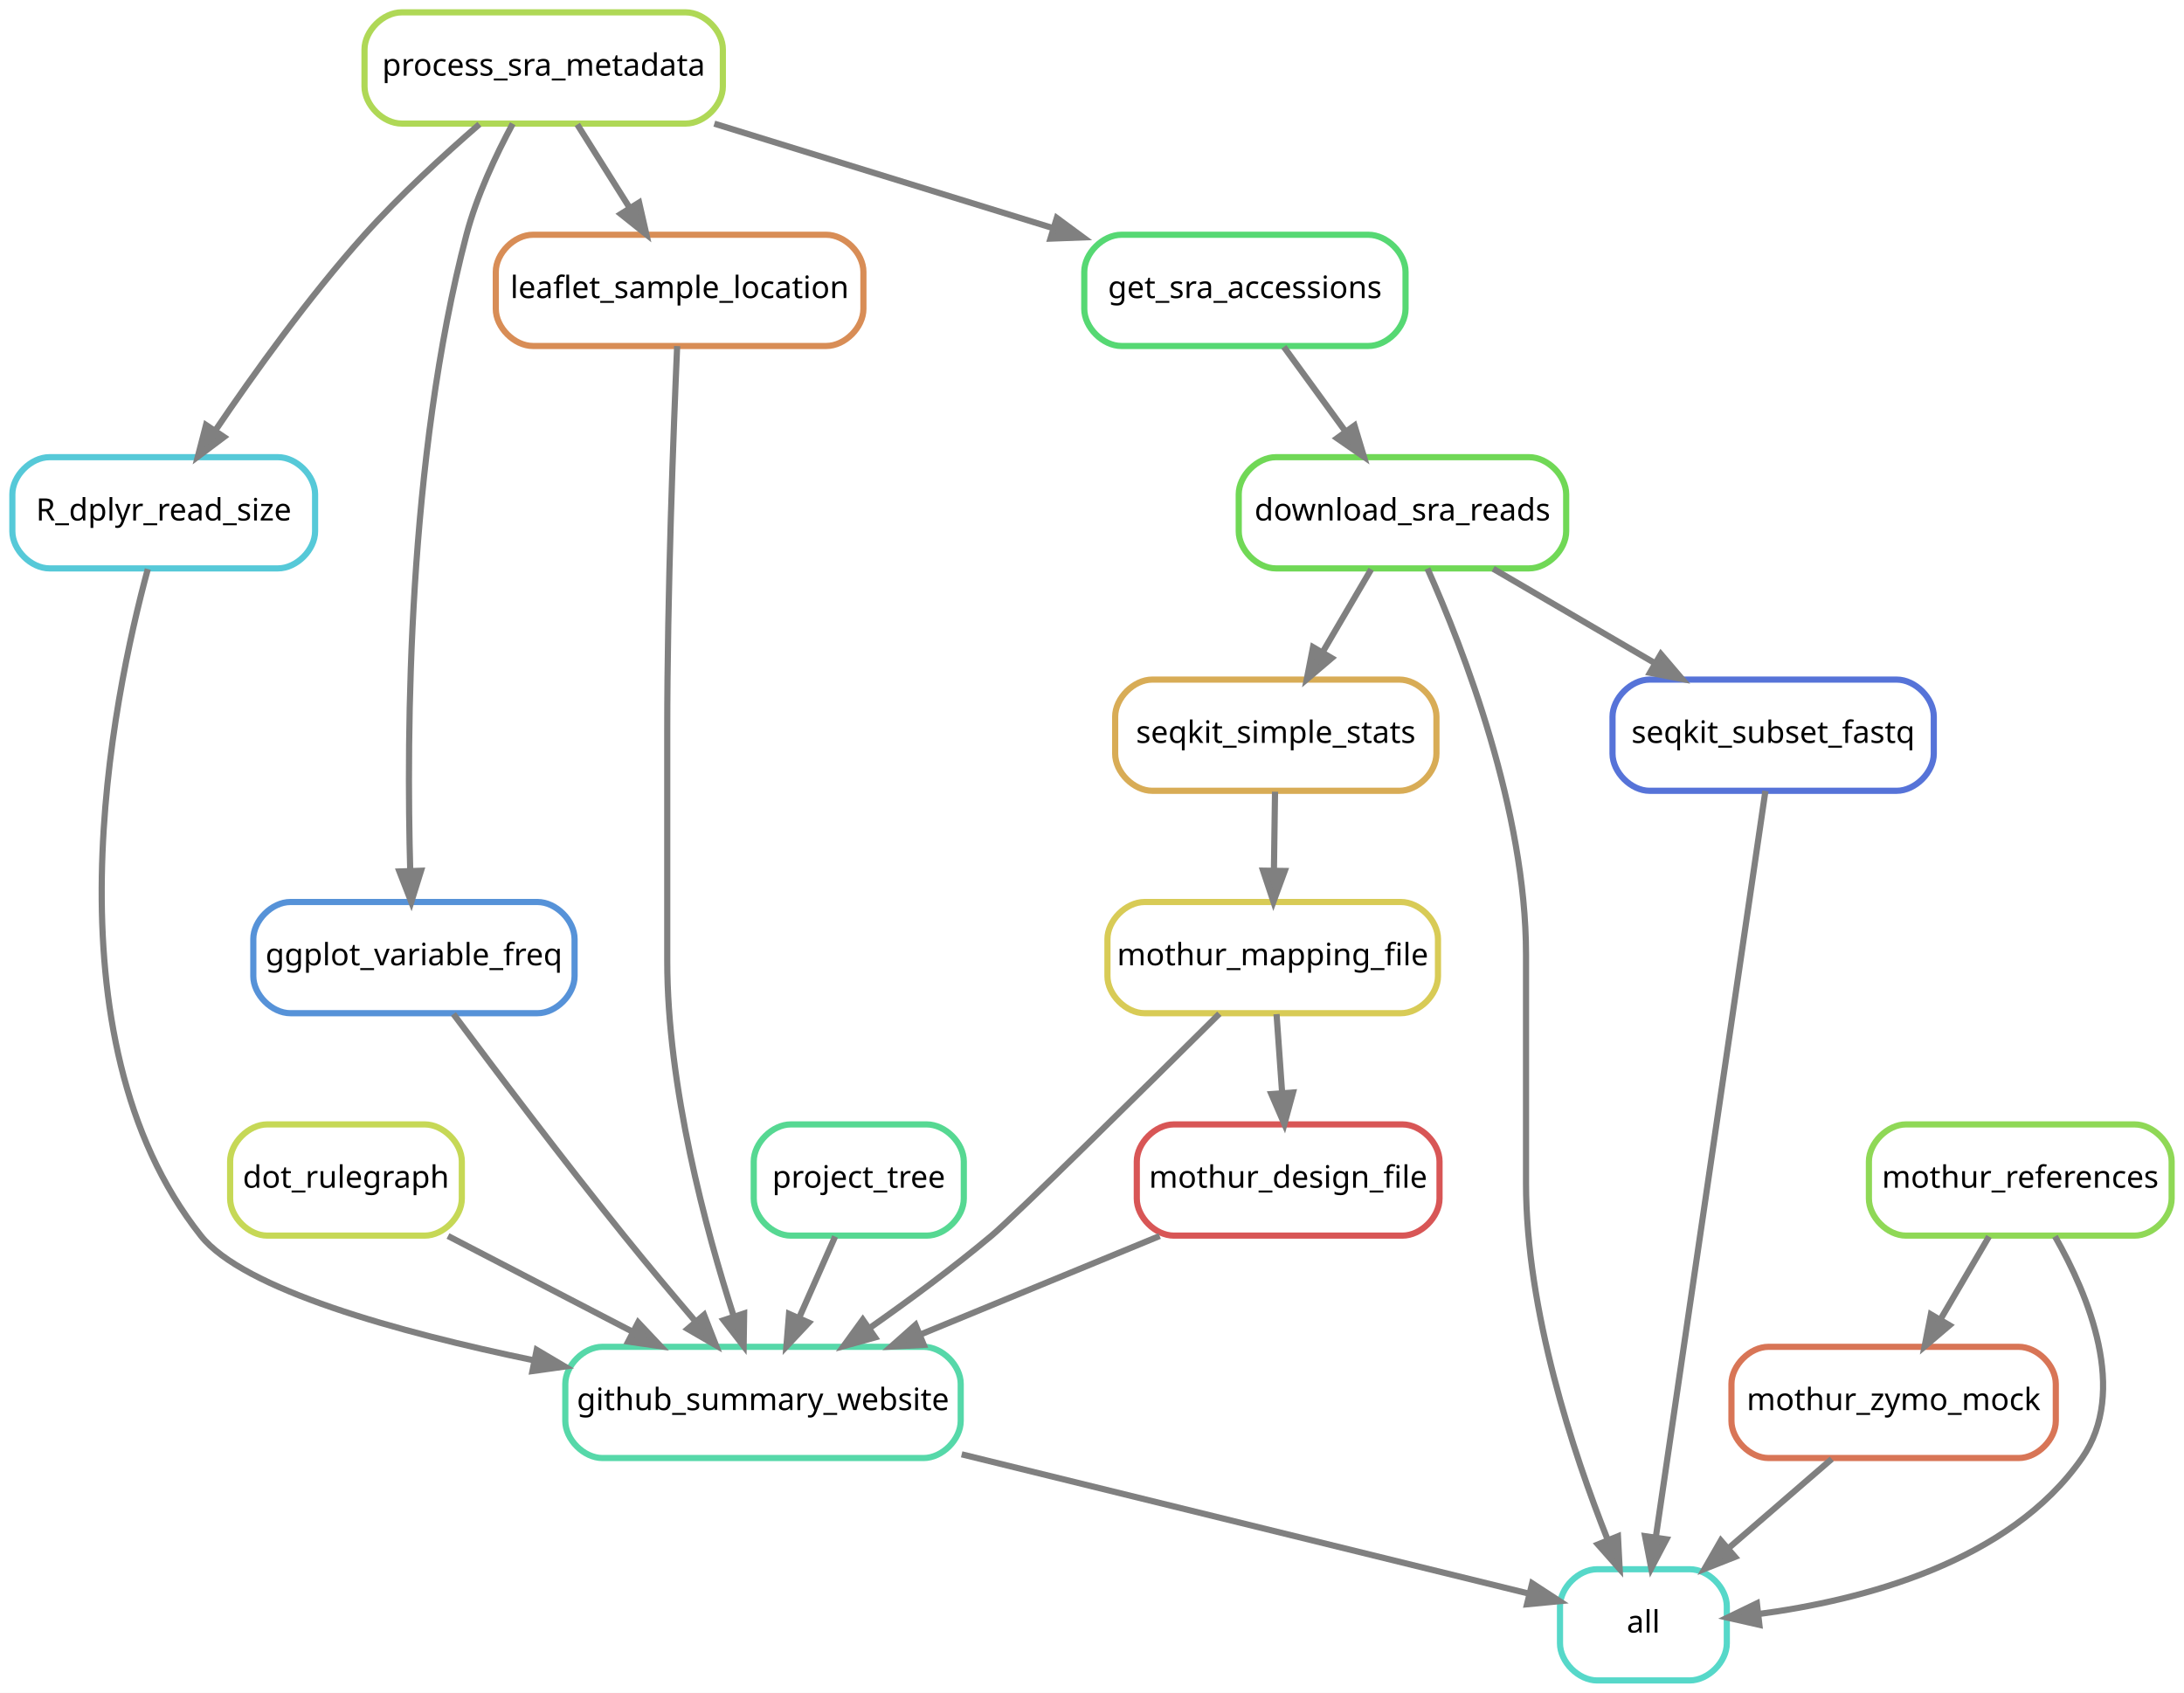
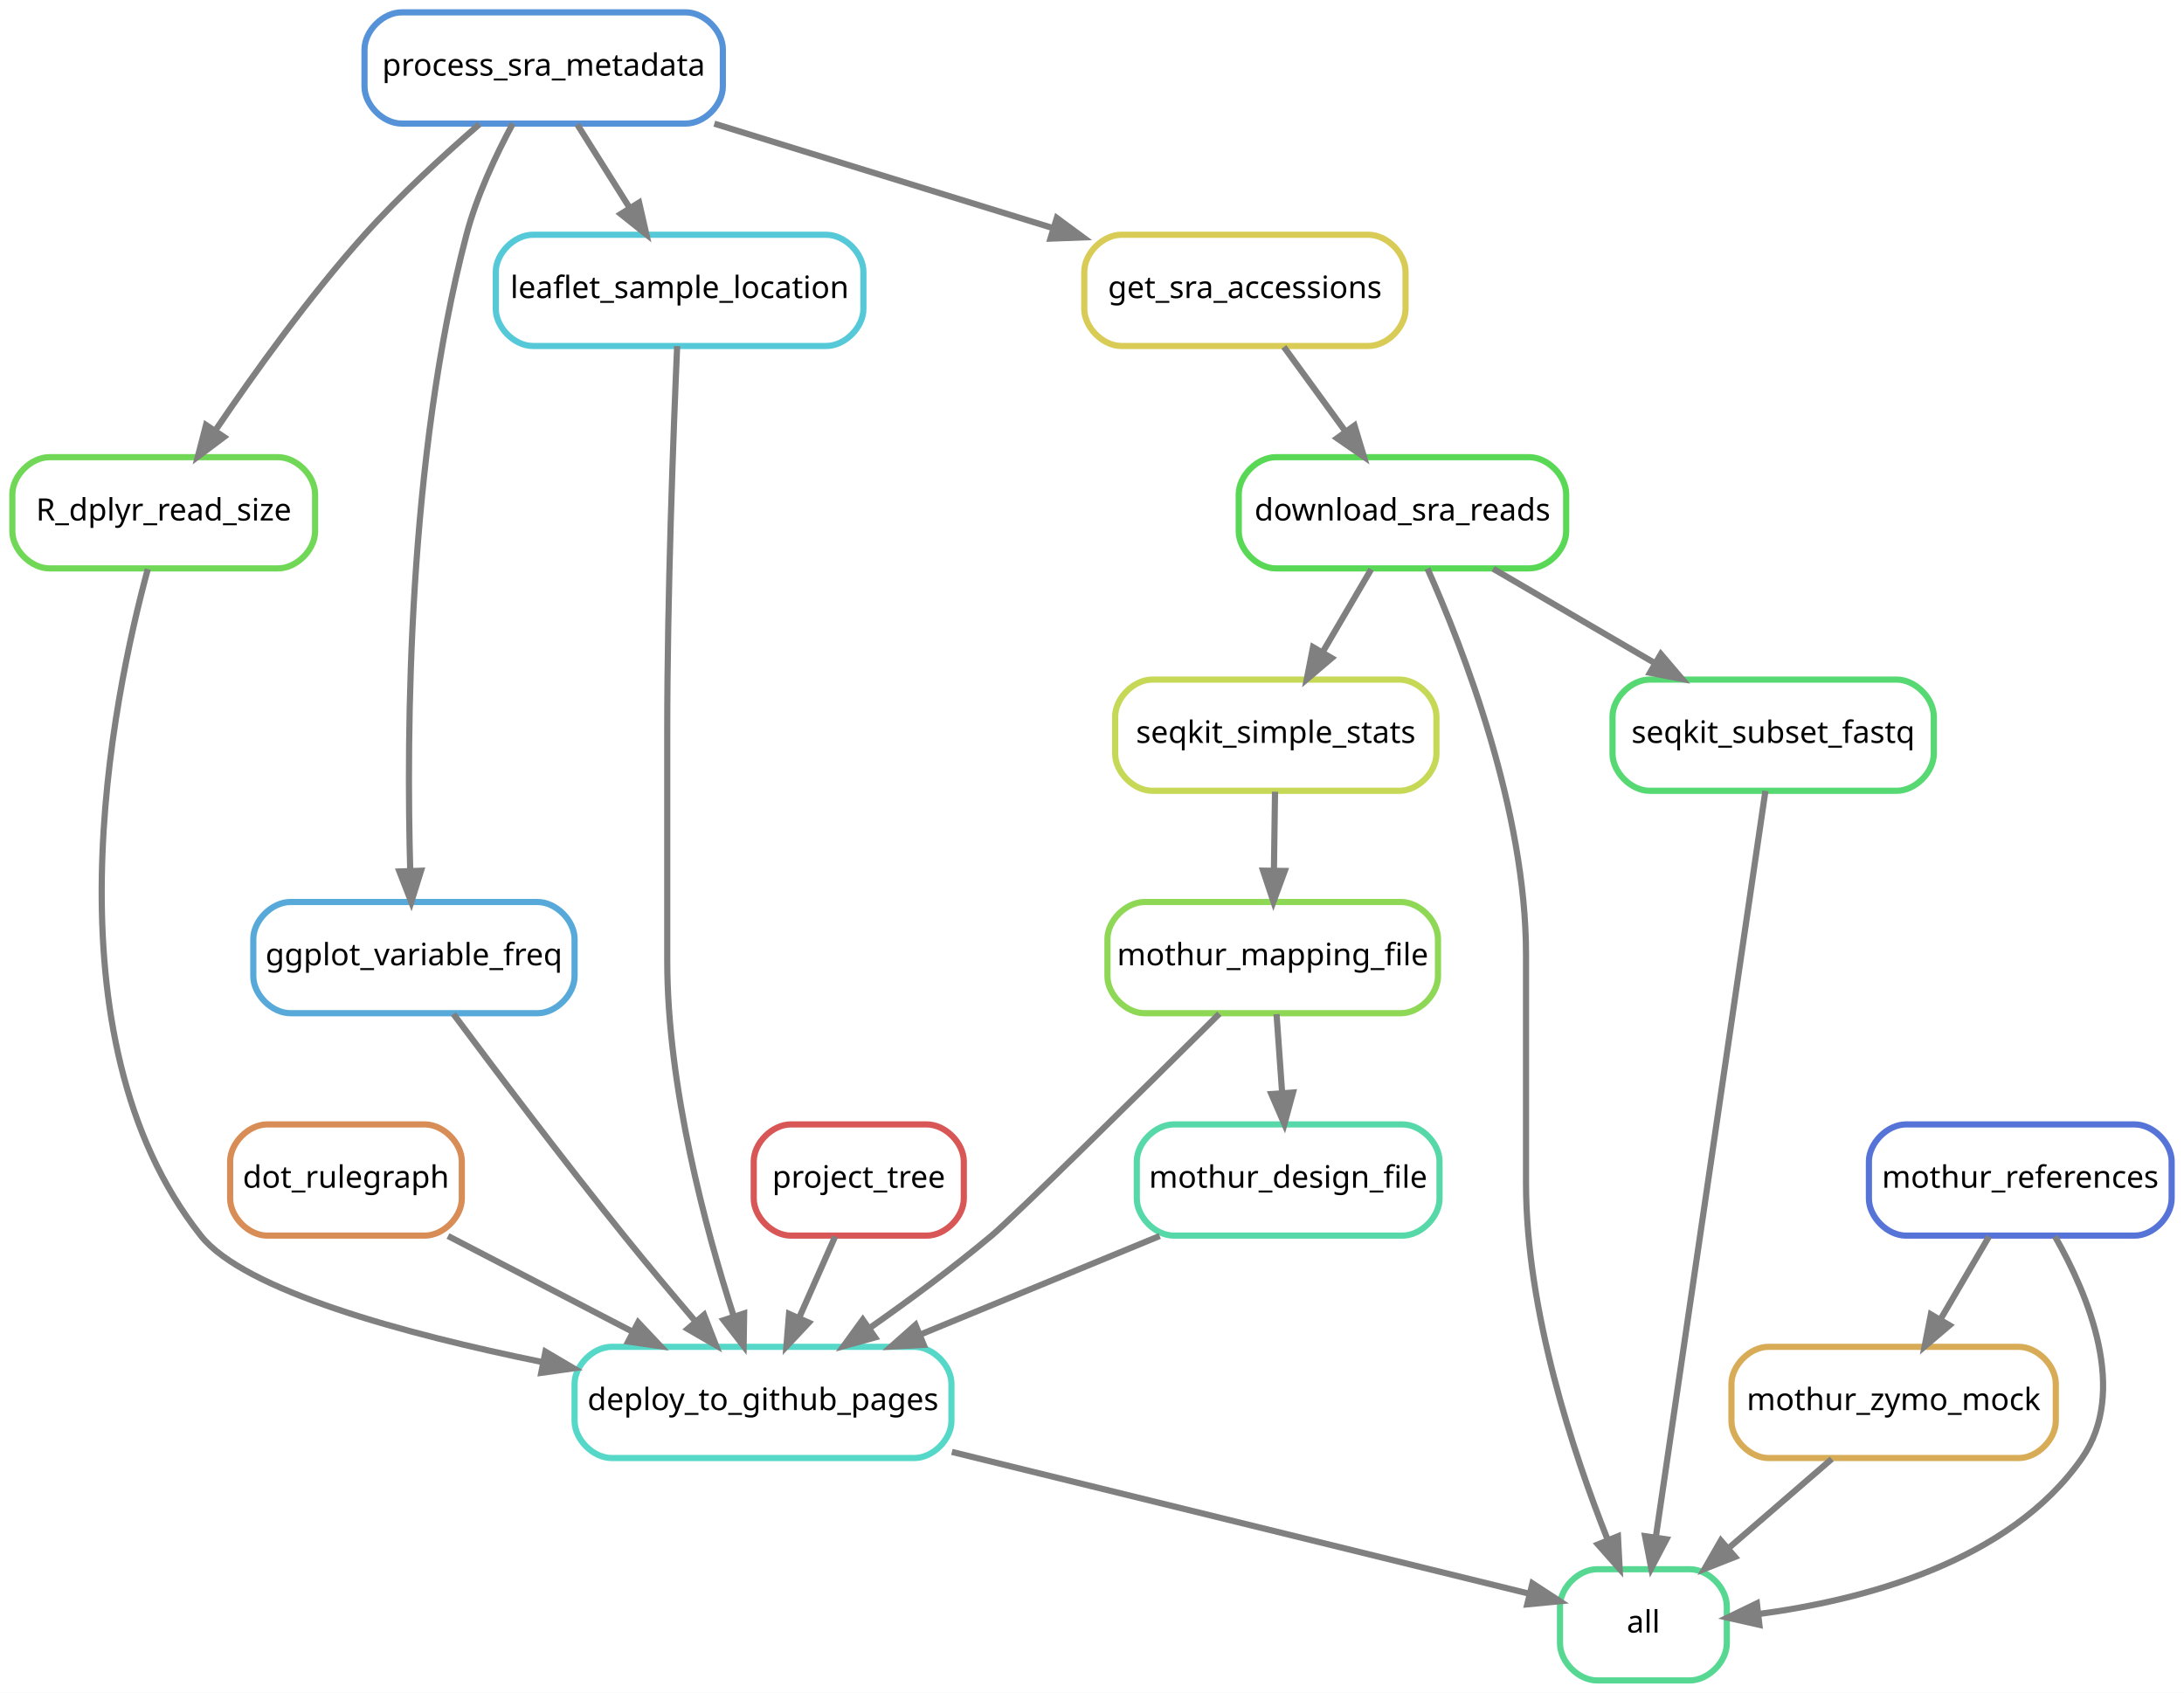
<svg xmlns="http://www.w3.org/2000/svg" width="707pt" height="548pt" viewBox="0.00 0.00 707.00 548.00">
  <g id="graph0" class="graph" transform="scale(1 1) rotate(0) translate(4 544)">
    <polygon fill="white" stroke="none" points="-4,4 -4,-544 703,-544 703,4 -4,4" />
    <g id="node1" class="node">
-       <path fill="none" stroke="#56d8c9" stroke-width="2" d="M543,-36C543,-36 513,-36 513,-36 507,-36 501,-30 501,-24 501,-24 501,-12 501,-12 501,-6 507,0 513,0 513,0 543,0 543,0 549,0 555,-6 555,-12 555,-12 555,-24 555,-24 555,-30 549,-36 543,-36" />
+       <path fill="none" stroke="#56d892" stroke-width="2" d="M543,-36C543,-36 513,-36 513,-36 507,-36 501,-30 501,-24 501,-24 501,-12 501,-12 501,-6 507,0 513,0 513,0 543,0 543,0 549,0 555,-6 555,-12 555,-12 555,-24 555,-24 555,-30 549,-36 543,-36" />
      <text text-anchor="middle" x="528" y="-15.5" font-family="sans" font-size="10.00">all</text>
    </g>
    <g id="node2" class="node">
-       <path fill="none" stroke="#56d8a9" stroke-width="2" d="M295,-108C295,-108 191,-108 191,-108 185,-108 179,-102 179,-96 179,-96 179,-84 179,-84 179,-78 185,-72 191,-72 191,-72 295,-72 295,-72 301,-72 307,-78 307,-84 307,-84 307,-96 307,-96 307,-102 301,-108 295,-108" />
-       <text text-anchor="middle" x="243" y="-87.5" font-family="sans" font-size="10.00">github_summary_website</text>
+       <path fill="none" stroke="#56d8c9" stroke-width="2" d="M292,-108C292,-108 194,-108 194,-108 188,-108 182,-102 182,-96 182,-96 182,-84 182,-84 182,-78 188,-72 194,-72 194,-72 292,-72 292,-72 298,-72 304,-78 304,-84 304,-84 304,-96 304,-96 304,-102 298,-108 292,-108" />
+       <text text-anchor="middle" x="243" y="-87.5" font-family="sans" font-size="10.00">deploy_to_github_pages</text>
    </g>
    <g id="edge3" class="edge">
-       <path fill="none" stroke="grey" stroke-width="2" d="M307.31,-73.2C363.94,-59.3 444.42,-39.53 490.92,-28.11" />
-       <polygon fill="grey" stroke="grey" stroke-width="2" points="491.99,-31.45 500.87,-25.66 490.32,-24.65 491.99,-31.45" />
+       <path fill="none" stroke="grey" stroke-width="2" d="M304.14,-73.98C360.98,-60.02 443.78,-39.68 491.13,-28.06" />
+       <polygon fill="grey" stroke="grey" stroke-width="2" points="492.07,-31.43 500.95,-25.64 490.4,-24.63 492.07,-31.43" />
    </g>
    <g id="node3" class="node">
-       <path fill="none" stroke="#c6d856" stroke-width="2" d="M133.5,-180C133.5,-180 82.5,-180 82.5,-180 76.5,-180 70.5,-174 70.5,-168 70.5,-168 70.5,-156 70.5,-156 70.5,-150 76.5,-144 82.5,-144 82.5,-144 133.5,-144 133.5,-144 139.5,-144 145.5,-150 145.5,-156 145.5,-156 145.5,-168 145.5,-168 145.5,-174 139.5,-180 133.5,-180" />
+       <path fill="none" stroke="#d88d56" stroke-width="2" d="M133.5,-180C133.5,-180 82.5,-180 82.5,-180 76.5,-180 70.5,-174 70.5,-168 70.5,-168 70.5,-156 70.5,-156 70.5,-150 76.5,-144 82.5,-144 82.5,-144 133.5,-144 133.5,-144 139.5,-144 145.5,-150 145.5,-156 145.5,-156 145.5,-168 145.5,-168 145.5,-174 139.5,-180 133.5,-180" />
      <text text-anchor="middle" x="108" y="-159.5" font-family="sans" font-size="10.00">dot_rulegraph</text>
    </g>
-     <g id="edge9" class="edge">
+     <g id="edge7" class="edge">
      <path fill="none" stroke="grey" stroke-width="2" d="M141.02,-143.88C159.08,-134.51 181.65,-122.81 200.95,-112.8" />
      <polygon fill="grey" stroke="grey" stroke-width="2" points="202.58,-115.9 209.85,-108.19 199.36,-109.69 202.58,-115.9" />
    </g>
    <g id="node4" class="node">
-       <path fill="none" stroke="#5692d8" stroke-width="2" d="M170,-252C170,-252 90,-252 90,-252 84,-252 78,-246 78,-240 78,-240 78,-228 78,-228 78,-222 84,-216 90,-216 90,-216 170,-216 170,-216 176,-216 182,-222 182,-228 182,-228 182,-240 182,-240 182,-246 176,-252 170,-252" />
+       <path fill="none" stroke="#56a9d8" stroke-width="2" d="M170,-252C170,-252 90,-252 90,-252 84,-252 78,-246 78,-240 78,-240 78,-228 78,-228 78,-222 84,-216 90,-216 90,-216 170,-216 170,-216 176,-216 182,-222 182,-228 182,-228 182,-240 182,-240 182,-246 176,-252 170,-252" />
      <text text-anchor="middle" x="130" y="-231.5" font-family="sans" font-size="10.00">ggplot_variable_freq</text>
    </g>
    <g id="edge12" class="edge">
      <path fill="none" stroke="grey" stroke-width="2" d="M142.78,-215.74C156.26,-197.65 178.24,-168.53 198,-144 205.42,-134.79 213.76,-124.86 221.22,-116.12" />
      <polygon fill="grey" stroke="grey" stroke-width="2" points="223.92,-118.35 227.77,-108.48 218.6,-113.79 223.92,-118.35" />
    </g>
    <g id="node5" class="node">
-       <path fill="none" stroke="#afd856" stroke-width="2" d="M218,-540C218,-540 126,-540 126,-540 120,-540 114,-534 114,-528 114,-528 114,-516 114,-516 114,-510 120,-504 126,-504 126,-504 218,-504 218,-504 224,-504 230,-510 230,-516 230,-516 230,-528 230,-528 230,-534 224,-540 218,-540" />
+       <path fill="none" stroke="#5692d8" stroke-width="2" d="M218,-540C218,-540 126,-540 126,-540 120,-540 114,-534 114,-528 114,-528 114,-516 114,-516 114,-510 120,-504 126,-504 126,-504 218,-504 218,-504 224,-504 230,-510 230,-516 230,-516 230,-528 230,-528 230,-534 224,-540 218,-540" />
      <text text-anchor="middle" x="172" y="-519.5" font-family="sans" font-size="10.00">process_sra_metadata</text>
    </g>
    <g id="edge13" class="edge">
      <path fill="none" stroke="grey" stroke-width="2" d="M161.98,-503.95C156.56,-493.85 150.31,-480.6 147,-468 127.96,-395.49 127.55,-306.22 128.8,-262.2" />
      <polygon fill="grey" stroke="grey" stroke-width="2" points="132.3,-262.13 129.14,-252.01 125.3,-261.89 132.3,-262.13" />
    </g>
    <g id="node6" class="node">
-       <path fill="none" stroke="#d88d56" stroke-width="2" d="M263.5,-468C263.5,-468 168.5,-468 168.5,-468 162.5,-468 156.5,-462 156.5,-456 156.5,-456 156.5,-444 156.5,-444 156.5,-438 162.5,-432 168.5,-432 168.5,-432 263.5,-432 263.5,-432 269.5,-432 275.5,-438 275.5,-444 275.5,-444 275.5,-456 275.5,-456 275.5,-462 269.5,-468 263.5,-468" />
+       <path fill="none" stroke="#56c9d8" stroke-width="2" d="M263.5,-468C263.5,-468 168.5,-468 168.5,-468 162.5,-468 156.5,-462 156.5,-456 156.5,-456 156.5,-444 156.5,-444 156.5,-438 162.5,-432 168.5,-432 168.5,-432 263.5,-432 263.5,-432 269.5,-432 275.5,-438 275.5,-444 275.5,-444 275.5,-456 275.5,-456 275.5,-462 269.5,-468 263.5,-468" />
      <text text-anchor="middle" x="216" y="-447.5" font-family="sans" font-size="10.00">leaflet_sample_location</text>
    </g>
    <g id="edge14" class="edge">
      <path fill="none" stroke="grey" stroke-width="2" d="M182.88,-503.7C187.99,-495.56 194.2,-485.69 199.84,-476.7" />
      <polygon fill="grey" stroke="grey" stroke-width="2" points="202.89,-478.43 205.25,-468.1 196.96,-474.71 202.89,-478.43" />
    </g>
    <g id="node8" class="node">
-       <path fill="none" stroke="#56c9d8" stroke-width="2" d="M86,-396C86,-396 12,-396 12,-396 6,-396 0,-390 0,-384 0,-384 0,-372 0,-372 0,-366 6,-360 12,-360 12,-360 86,-360 86,-360 92,-360 98,-366 98,-372 98,-372 98,-384 98,-384 98,-390 92,-396 86,-396" />
+       <path fill="none" stroke="#70d856" stroke-width="2" d="M86,-396C86,-396 12,-396 12,-396 6,-396 0,-390 0,-384 0,-384 0,-372 0,-372 0,-366 6,-360 12,-360 12,-360 86,-360 86,-360 92,-360 98,-366 98,-372 98,-372 98,-384 98,-384 98,-390 92,-396 86,-396" />
      <text text-anchor="middle" x="49" y="-375.5" font-family="sans" font-size="10.00">R_dplyr_read_size</text>
    </g>
    <g id="edge15" class="edge">
      <path fill="none" stroke="grey" stroke-width="2" d="M151.19,-503.78C139.7,-493.84 125.47,-480.8 114,-468 96,-447.92 78.12,-422.97 65.68,-404.6" />
      <polygon fill="grey" stroke="grey" stroke-width="2" points="68.51,-402.53 60.04,-396.17 62.69,-406.42 68.51,-402.53" />
    </g>
    <g id="node12" class="node">
-       <path fill="none" stroke="#56d873" stroke-width="2" d="M439,-468C439,-468 359,-468 359,-468 353,-468 347,-462 347,-456 347,-456 347,-444 347,-444 347,-438 353,-432 359,-432 359,-432 439,-432 439,-432 445,-432 451,-438 451,-444 451,-444 451,-456 451,-456 451,-462 445,-468 439,-468" />
+       <path fill="none" stroke="#d8cb56" stroke-width="2" d="M439,-468C439,-468 359,-468 359,-468 353,-468 347,-462 347,-456 347,-456 347,-444 347,-444 347,-438 353,-432 359,-432 359,-432 439,-432 439,-432 445,-432 451,-438 451,-444 451,-444 451,-456 451,-456 451,-462 445,-468 439,-468" />
      <text text-anchor="middle" x="399" y="-447.5" font-family="sans" font-size="10.00">get_sra_accessions</text>
    </g>
    <g id="edge19" class="edge">
      <path fill="none" stroke="grey" stroke-width="2" d="M227.24,-503.97C260.33,-493.76 302.47,-480.77 336.74,-470.2" />
      <polygon fill="grey" stroke="grey" stroke-width="2" points="338.11,-473.44 346.64,-467.15 336.05,-466.75 338.11,-473.44" />
    </g>
-     <g id="edge7" class="edge">
+     <g id="edge11" class="edge">
      <path fill="none" stroke="grey" stroke-width="2" d="M215.21,-431.96C214.04,-405.3 212,-352.13 212,-307 212,-307 212,-307 212,-233 212,-192.1 224.43,-146.06 233.55,-117.79" />
      <polygon fill="grey" stroke="grey" stroke-width="2" points="236.89,-118.82 236.73,-108.22 230.25,-116.61 236.89,-118.82" />
    </g>
    <g id="node7" class="node">
-       <path fill="none" stroke="#56d892" stroke-width="2" d="M296,-180C296,-180 252,-180 252,-180 246,-180 240,-174 240,-168 240,-168 240,-156 240,-156 240,-150 246,-144 252,-144 252,-144 296,-144 296,-144 302,-144 308,-150 308,-156 308,-156 308,-168 308,-168 308,-174 302,-180 296,-180" />
+       <path fill="none" stroke="#d85656" stroke-width="2" d="M296,-180C296,-180 252,-180 252,-180 246,-180 240,-174 240,-168 240,-168 240,-156 240,-156 240,-150 246,-144 252,-144 252,-144 296,-144 296,-144 302,-144 308,-150 308,-156 308,-156 308,-168 308,-168 308,-174 302,-180 296,-180" />
      <text text-anchor="middle" x="274" y="-159.5" font-family="sans" font-size="10.00">project_tree</text>
    </g>
-     <g id="edge10" class="edge">
+     <g id="edge6" class="edge">
      <path fill="none" stroke="grey" stroke-width="2" d="M266.34,-143.7C262.81,-135.73 258.54,-126.1 254.63,-117.26" />
      <polygon fill="grey" stroke="grey" stroke-width="2" points="257.82,-115.83 250.57,-108.1 251.42,-118.67 257.82,-115.83" />
    </g>
-     <g id="edge11" class="edge">
-       <path fill="none" stroke="grey" stroke-width="2" d="M43.85,-359.78C32.44,-317.74 9.85,-208.64 61,-144 74.81,-126.55 124.84,-112.74 168.96,-103.6" />
-       <polygon fill="grey" stroke="grey" stroke-width="2" points="169.74,-107.01 178.85,-101.61 168.36,-100.15 169.74,-107.01" />
+     <g id="edge9" class="edge">
+       <path fill="none" stroke="grey" stroke-width="2" d="M43.85,-359.78C32.44,-317.74 9.85,-208.64 61,-144 75.1,-126.19 126.92,-112.17 171.68,-103.04" />
+       <polygon fill="grey" stroke="grey" stroke-width="2" points="172.57,-106.43 181.7,-101.05 171.21,-99.57 172.57,-106.43" />
    </g>
    <g id="node9" class="node">
-       <path fill="none" stroke="#d8cb56" stroke-width="2" d="M449.5,-252C449.5,-252 366.5,-252 366.5,-252 360.5,-252 354.5,-246 354.5,-240 354.5,-240 354.5,-228 354.5,-228 354.5,-222 360.5,-216 366.5,-216 366.5,-216 449.5,-216 449.5,-216 455.5,-216 461.5,-222 461.5,-228 461.5,-228 461.5,-240 461.5,-240 461.5,-246 455.5,-252 449.5,-252" />
+       <path fill="none" stroke="#8fd856" stroke-width="2" d="M449.5,-252C449.5,-252 366.5,-252 366.5,-252 360.5,-252 354.5,-246 354.5,-240 354.5,-240 354.5,-228 354.5,-228 354.5,-222 360.5,-216 366.5,-216 366.5,-216 449.5,-216 449.5,-216 455.5,-216 461.5,-222 461.5,-228 461.5,-228 461.5,-240 461.5,-240 461.5,-246 455.5,-252 449.5,-252" />
      <text text-anchor="middle" x="408" y="-231.5" font-family="sans" font-size="10.00">mothur_mapping_file</text>
    </g>
    <g id="edge8" class="edge">
      <path fill="none" stroke="grey" stroke-width="2" d="M390.72,-215.82C366.51,-191.79 324.62,-150.39 317,-144 304.6,-133.6 290.29,-123.05 277.57,-114.12" />
      <polygon fill="grey" stroke="grey" stroke-width="2" points="279.28,-111.04 269.07,-108.22 275.29,-116.8 279.28,-111.04" />
    </g>
    <g id="node13" class="node">
-       <path fill="none" stroke="#d85656" stroke-width="2" d="M450,-180C450,-180 376,-180 376,-180 370,-180 364,-174 364,-168 364,-168 364,-156 364,-156 364,-150 370,-144 376,-144 376,-144 450,-144 450,-144 456,-144 462,-150 462,-156 462,-156 462,-168 462,-168 462,-174 456,-180 450,-180" />
+       <path fill="none" stroke="#56d8a9" stroke-width="2" d="M450,-180C450,-180 376,-180 376,-180 370,-180 364,-174 364,-168 364,-168 364,-156 364,-156 364,-150 370,-144 376,-144 376,-144 450,-144 450,-144 456,-144 462,-150 462,-156 462,-156 462,-168 462,-168 462,-174 456,-180 450,-180" />
      <text text-anchor="middle" x="413" y="-159.5" font-family="sans" font-size="10.00">mothur_design_file</text>
    </g>
    <g id="edge20" class="edge">
      <path fill="none" stroke="grey" stroke-width="2" d="M409.24,-215.7C409.79,-207.98 410.45,-198.71 411.06,-190.11" />
      <polygon fill="grey" stroke="grey" stroke-width="2" points="414.56,-190.33 411.78,-180.1 407.57,-189.83 414.56,-190.33" />
    </g>
    <g id="node10" class="node">
-       <path fill="none" stroke="#d8ac56" stroke-width="2" d="M449,-324C449,-324 369,-324 369,-324 363,-324 357,-318 357,-312 357,-312 357,-300 357,-300 357,-294 363,-288 369,-288 369,-288 449,-288 449,-288 455,-288 461,-294 461,-300 461,-300 461,-312 461,-312 461,-318 455,-324 449,-324" />
+       <path fill="none" stroke="#c6d856" stroke-width="2" d="M449,-324C449,-324 369,-324 369,-324 363,-324 357,-318 357,-312 357,-312 357,-300 357,-300 357,-294 363,-288 369,-288 369,-288 449,-288 449,-288 455,-288 461,-294 461,-300 461,-300 461,-312 461,-312 461,-318 455,-324 449,-324" />
      <text text-anchor="middle" x="409" y="-303.5" font-family="sans" font-size="10.00">seqkit_simple_stats</text>
    </g>
    <g id="edge16" class="edge">
      <path fill="none" stroke="grey" stroke-width="2" d="M408.75,-287.7C408.64,-279.98 408.51,-270.71 408.39,-262.11" />
      <polygon fill="grey" stroke="grey" stroke-width="2" points="411.89,-262.05 408.24,-252.1 404.89,-262.15 411.89,-262.05" />
    </g>
    <g id="node11" class="node">
-       <path fill="none" stroke="#70d856" stroke-width="2" d="M491,-396C491,-396 409,-396 409,-396 403,-396 397,-390 397,-384 397,-384 397,-372 397,-372 397,-366 403,-360 409,-360 409,-360 491,-360 491,-360 497,-360 503,-366 503,-372 503,-372 503,-384 503,-384 503,-390 497,-396 491,-396" />
+       <path fill="none" stroke="#59d856" stroke-width="2" d="M491,-396C491,-396 409,-396 409,-396 403,-396 397,-390 397,-384 397,-384 397,-372 397,-372 397,-366 403,-360 409,-360 409,-360 491,-360 491,-360 497,-360 503,-366 503,-372 503,-372 503,-384 503,-384 503,-390 497,-396 491,-396" />
      <text text-anchor="middle" x="450" y="-375.5" font-family="sans" font-size="10.00">download_sra_reads</text>
    </g>
-     <g id="edge4" class="edge">
+     <g id="edge1" class="edge">
      <path fill="none" stroke="grey" stroke-width="2" d="M458.09,-359.95C469.78,-333.72 490,-281.61 490,-235 490,-235 490,-235 490,-161 490,-119.63 505.23,-73.72 516.41,-45.61" />
      <polygon fill="grey" stroke="grey" stroke-width="2" points="519.76,-46.67 520.31,-36.09 513.28,-44.02 519.76,-46.67" />
    </g>
    <g id="edge17" class="edge">
      <path fill="none" stroke="grey" stroke-width="2" d="M439.87,-359.7C435.15,-351.64 429.44,-341.89 424.22,-332.98" />
      <polygon fill="grey" stroke="grey" stroke-width="2" points="427.09,-330.96 419.02,-324.1 421.05,-334.5 427.09,-330.96" />
    </g>
    <g id="node14" class="node">
-       <path fill="none" stroke="#5673d8" stroke-width="2" d="M610,-324C610,-324 530,-324 530,-324 524,-324 518,-318 518,-312 518,-312 518,-300 518,-300 518,-294 524,-288 530,-288 530,-288 610,-288 610,-288 616,-288 622,-294 622,-300 622,-300 622,-312 622,-312 622,-318 616,-324 610,-324" />
+       <path fill="none" stroke="#56d873" stroke-width="2" d="M610,-324C610,-324 530,-324 530,-324 524,-324 518,-318 518,-312 518,-312 518,-300 518,-300 518,-294 524,-288 530,-288 530,-288 610,-288 610,-288 616,-288 622,-294 622,-300 622,-300 622,-312 622,-312 622,-318 616,-324 610,-324" />
      <text text-anchor="middle" x="570" y="-303.5" font-family="sans" font-size="10.00">seqkit_subset_fastq</text>
    </g>
    <g id="edge21" class="edge">
      <path fill="none" stroke="grey" stroke-width="2" d="M479.36,-359.88C495.05,-350.72 514.56,-339.34 531.45,-329.48" />
      <polygon fill="grey" stroke="grey" stroke-width="2" points="533.66,-332.25 540.53,-324.19 530.13,-326.21 533.66,-332.25" />
    </g>
    <g id="edge18" class="edge">
      <path fill="none" stroke="grey" stroke-width="2" d="M411.61,-431.7C417.6,-423.47 424.88,-413.48 431.48,-404.42" />
      <polygon fill="grey" stroke="grey" stroke-width="2" points="434.48,-406.25 437.54,-396.1 428.82,-402.13 434.48,-406.25" />
    </g>
-     <g id="edge6" class="edge">
+     <g id="edge10" class="edge">
      <path fill="none" stroke="grey" stroke-width="2" d="M371.41,-143.88C347.97,-134.22 318.5,-122.09 293.7,-111.88" />
      <polygon fill="grey" stroke="grey" stroke-width="2" points="295.03,-108.64 284.45,-108.07 292.37,-115.11 295.03,-108.64" />
    </g>
-     <g id="edge5" class="edge">
+     <g id="edge2" class="edge">
      <path fill="none" stroke="grey" stroke-width="2" d="M567.5,-287.97C560.48,-240.19 540.57,-104.62 532,-46.27" />
      <polygon fill="grey" stroke="grey" stroke-width="2" points="535.46,-45.69 530.54,-36.31 528.53,-46.71 535.46,-45.69" />
    </g>
    <g id="node15" class="node">
-       <path fill="none" stroke="#8fd856" stroke-width="2" d="M687,-180C687,-180 613,-180 613,-180 607,-180 601,-174 601,-168 601,-168 601,-156 601,-156 601,-150 607,-144 613,-144 613,-144 687,-144 687,-144 693,-144 699,-150 699,-156 699,-156 699,-168 699,-168 699,-174 693,-180 687,-180" />
+       <path fill="none" stroke="#5673d8" stroke-width="2" d="M687,-180C687,-180 613,-180 613,-180 607,-180 601,-174 601,-168 601,-168 601,-156 601,-156 601,-150 607,-144 613,-144 613,-144 687,-144 687,-144 693,-144 699,-150 699,-156 699,-156 699,-168 699,-168 699,-174 693,-180 687,-180" />
      <text text-anchor="middle" x="650" y="-159.5" font-family="sans" font-size="10.00">mothur_references</text>
    </g>
-     <g id="edge2" class="edge">
+     <g id="edge5" class="edge">
      <path fill="none" stroke="grey" stroke-width="2" d="M661.24,-143.74C672.13,-124.61 684.99,-93.6 670,-72 646.54,-38.21 598.78,-25.92 565.15,-21.48" />
      <polygon fill="grey" stroke="grey" stroke-width="2" points="565.54,-18 555.21,-20.34 564.74,-24.96 565.54,-18" />
    </g>
    <g id="node16" class="node">
-       <path fill="none" stroke="#d87556" stroke-width="2" d="M649.5,-108C649.5,-108 568.5,-108 568.5,-108 562.5,-108 556.5,-102 556.5,-96 556.5,-96 556.5,-84 556.5,-84 556.5,-78 562.5,-72 568.5,-72 568.5,-72 649.5,-72 649.5,-72 655.5,-72 661.5,-78 661.5,-84 661.5,-84 661.5,-96 661.5,-96 661.5,-102 655.5,-108 649.5,-108" />
+       <path fill="none" stroke="#d8ac56" stroke-width="2" d="M649.5,-108C649.5,-108 568.5,-108 568.5,-108 562.5,-108 556.5,-102 556.5,-96 556.5,-96 556.5,-84 556.5,-84 556.5,-78 562.5,-72 568.5,-72 568.5,-72 649.5,-72 649.5,-72 655.5,-72 661.5,-78 661.5,-84 661.5,-84 661.5,-96 661.5,-96 661.5,-102 655.5,-108 649.5,-108" />
      <text text-anchor="middle" x="609" y="-87.5" font-family="sans" font-size="10.00">mothur_zymo_mock</text>
    </g>
    <g id="edge22" class="edge">
      <path fill="none" stroke="grey" stroke-width="2" d="M639.87,-143.7C635.15,-135.64 629.44,-125.89 624.22,-116.98" />
      <polygon fill="grey" stroke="grey" stroke-width="2" points="627.09,-114.96 619.02,-108.1 621.05,-118.5 627.09,-114.96" />
    </g>
-     <g id="edge1" class="edge">
+     <g id="edge4" class="edge">
      <path fill="none" stroke="grey" stroke-width="2" d="M588.98,-71.7C578.87,-62.97 566.46,-52.24 555.48,-42.75" />
      <polygon fill="grey" stroke="grey" stroke-width="2" points="557.65,-39.99 547.79,-36.1 553.07,-45.29 557.65,-39.99" />
    </g>
  </g>
</svg>
